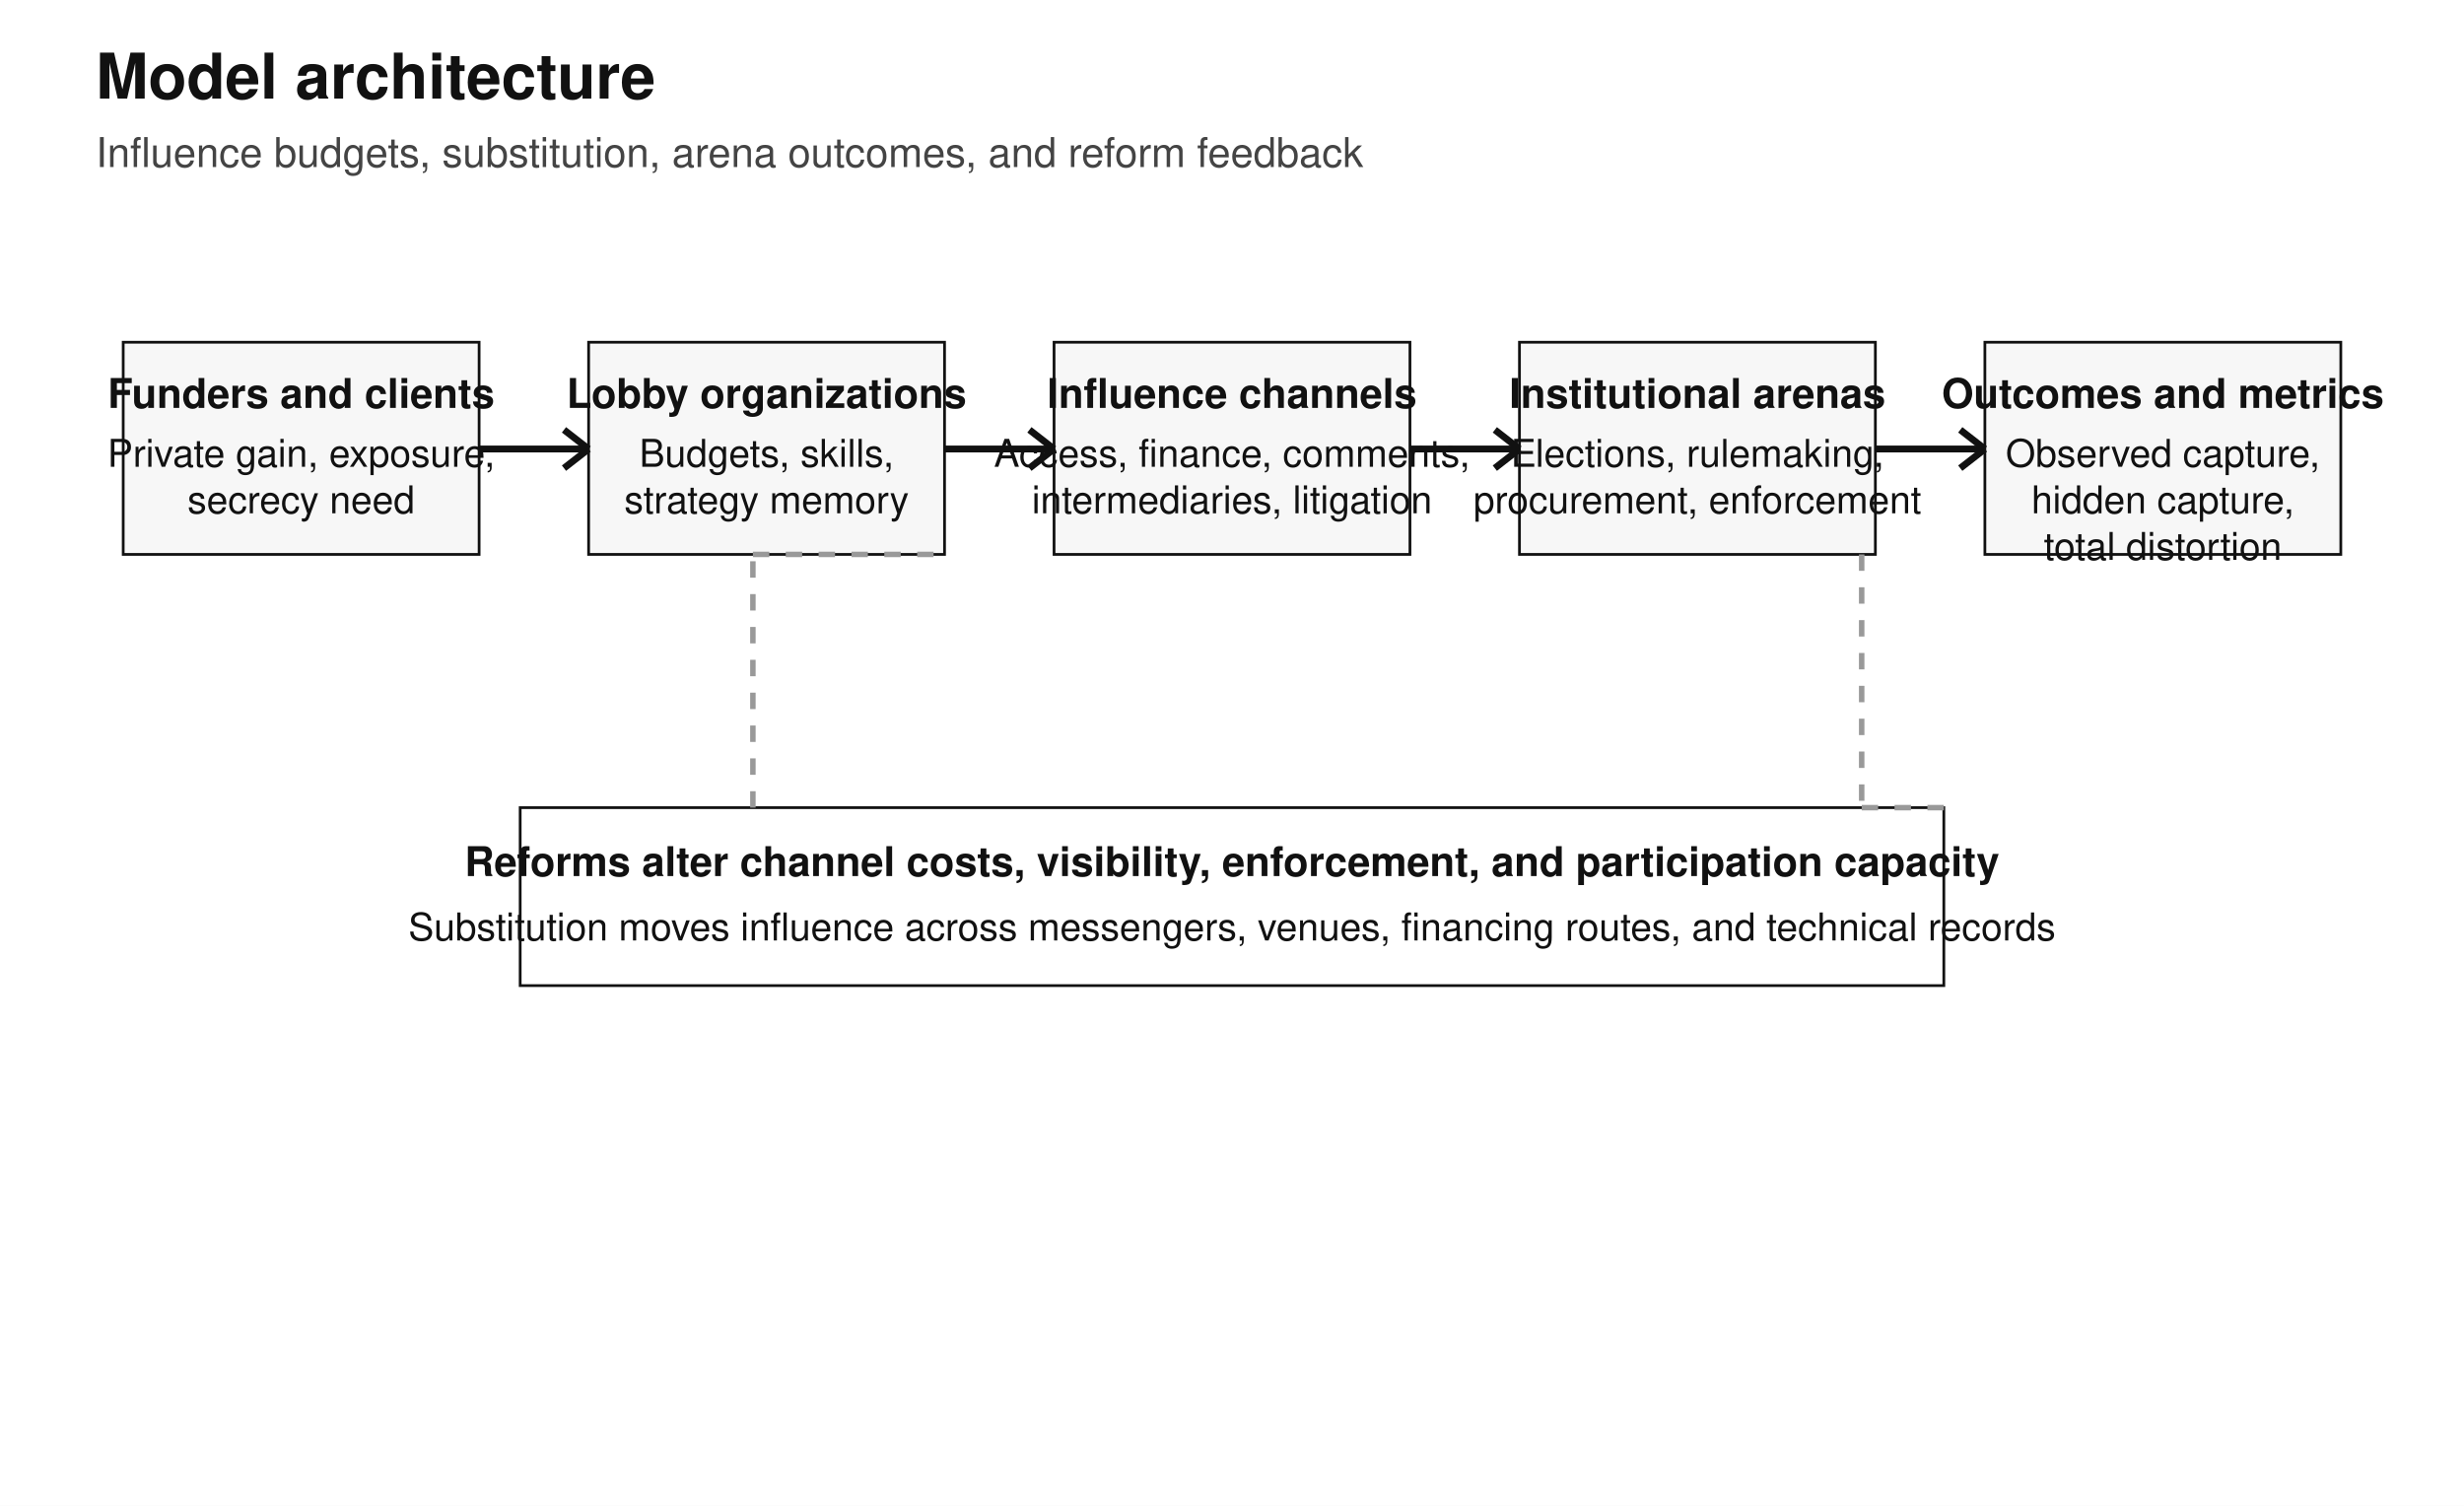
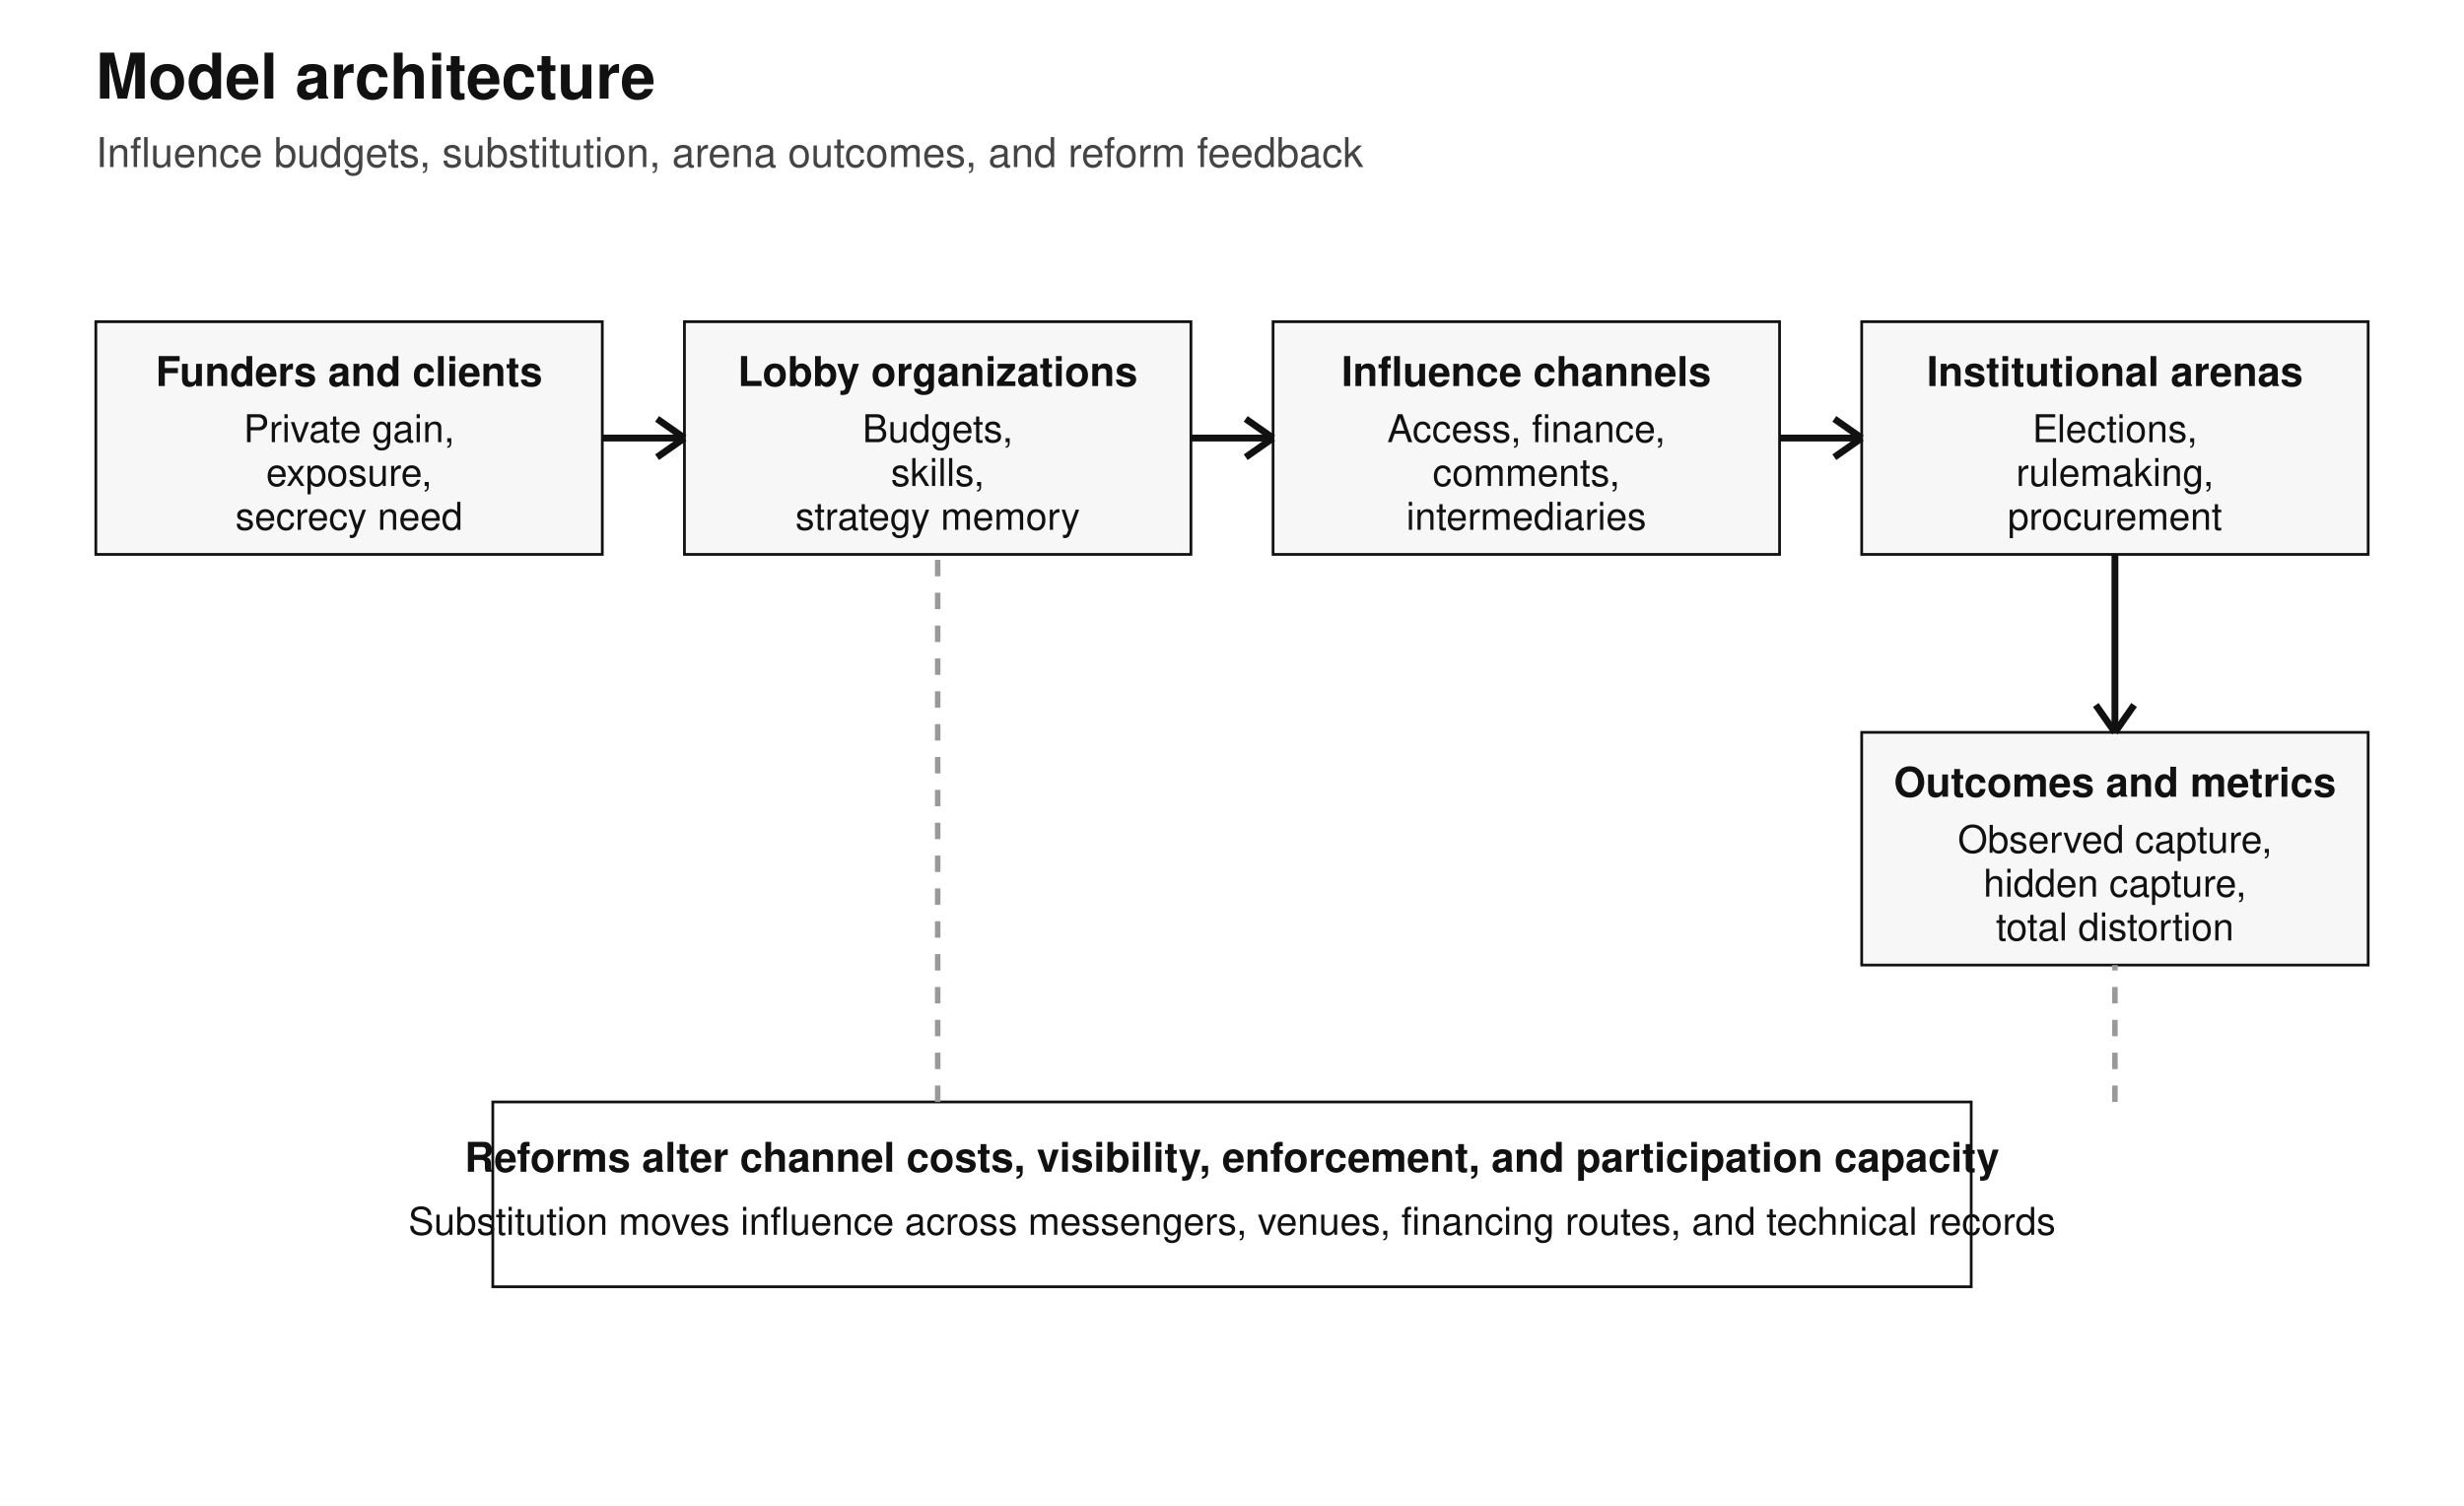
<svg xmlns="http://www.w3.org/2000/svg" width="1800px" height="1100px" viewBox="0 0 1800 1100" role="img">
  <style>
text { font-family: Helvetica, Arial, sans-serif; font-size: 34px; fill: #111; }
.title { font-size: 46px; font-weight: 700; }
.subtitle { font-size: 30px; fill: #444; }
.small, .tick, .label { font-size: 28px; }
.point-number { font-size: 22px; fill: #fff; font-weight: 700; }
.arch-title { font-size: 30px; font-weight: 700; }
.axis { stroke: #111; stroke-width: 5; fill: none; }
.grid { stroke: #d8d8d8; stroke-width: 3; fill: none; }
.segment, .point, .legend-swatch, .arch-box { stroke: #111; stroke-width: 2; }
.warning-zone { stroke: none; }
.label-box { fill: #fff; stroke: #111; stroke-width: 2; }
.leader { stroke: #333; stroke-width: 2; fill: none; stroke-dasharray: 8 8; }
.threshold { stroke: #999; stroke-width: 4; fill: none; stroke-dasharray: 12 12; }
.series-primary { stroke: #111; stroke-width: 8; fill: none; }
.series-secondary { stroke: #777; stroke-width: 8; fill: none; stroke-dasharray: 24 18; }
</style>
  <rect width="100%" height="100%" fill="#fff" />
  <text x="70" y="72" text-anchor="start" class="title">Model architecture</text>
  <text x="70" y="122" text-anchor="start" class="subtitle">Influence budgets, substitution, arena outcomes, and reform feedback</text>
-   <rect x="90" y="250" width="260" height="155" fill="#f7f7f7" class="arch-box" />
-   <text x="220" y="298" text-anchor="middle" class="arch-title">Funders and clients</text>
-   <text x="220" y="341" text-anchor="middle" class="small">Private gain, exposure,</text>
-   <text x="220" y="375" text-anchor="middle" class="small">secrecy need</text>
-   <rect x="430" y="250" width="260" height="155" fill="#f7f7f7" class="arch-box" />
-   <text x="560" y="298" text-anchor="middle" class="arch-title">Lobby organizations</text>
-   <text x="560" y="341" text-anchor="middle" class="small">Budgets, skills,</text>
-   <text x="560" y="375" text-anchor="middle" class="small">strategy memory</text>
-   <rect x="770" y="250" width="260" height="155" fill="#f7f7f7" class="arch-box" />
-   <text x="900" y="298" text-anchor="middle" class="arch-title">Influence channels</text>
-   <text x="900" y="341" text-anchor="middle" class="small">Access, finance, comments,</text>
-   <text x="900" y="375" text-anchor="middle" class="small">intermediaries, litigation</text>
-   <rect x="1110" y="250" width="260" height="155" fill="#f7f7f7" class="arch-box" />
-   <text x="1240" y="298" text-anchor="middle" class="arch-title">Institutional arenas</text>
-   <text x="1240" y="341" text-anchor="middle" class="small">Elections, rulemaking,</text>
-   <text x="1240" y="375" text-anchor="middle" class="small">procurement, enforcement</text>
-   <rect x="1450" y="250" width="260" height="155" fill="#f7f7f7" class="arch-box" />
-   <text x="1580" y="298" text-anchor="middle" class="arch-title">Outcomes and metrics</text>
-   <text x="1580" y="341" text-anchor="middle" class="small">Observed capture,</text>
-   <text x="1580" y="375" text-anchor="middle" class="small">hidden capture,</text>
-   <text x="1580" y="409" text-anchor="middle" class="small">total distortion</text>
-   <line x1="350" y1="328" x2="430" y2="328" class="axis" />
-   <line x1="412" y1="314" x2="430" y2="328" class="axis" />
-   <line x1="412" y1="342" x2="430" y2="328" class="axis" />
-   <line x1="690" y1="328" x2="770" y2="328" class="axis" />
-   <line x1="752" y1="314" x2="770" y2="328" class="axis" />
-   <line x1="752" y1="342" x2="770" y2="328" class="axis" />
-   <line x1="1030" y1="328" x2="1110" y2="328" class="axis" />
-   <line x1="1092" y1="314" x2="1110" y2="328" class="axis" />
-   <line x1="1092" y1="342" x2="1110" y2="328" class="axis" />
-   <line x1="1370" y1="328" x2="1450" y2="328" class="axis" />
-   <line x1="1432" y1="314" x2="1450" y2="328" class="axis" />
-   <line x1="1432" y1="342" x2="1450" y2="328" class="axis" />
-   <rect x="380" y="590" width="1040" height="130" fill="#ffffff" class="arch-box" />
-   <text x="900" y="640" text-anchor="middle" class="arch-title">Reforms alter channel costs, visibility, enforcement, and participation capacity</text>
-   <text x="900" y="687" text-anchor="middle" class="small">Substitution moves influence across messengers, venues, financing routes, and technical records</text>
-   <line x1="1360" y1="405" x2="1360" y2="590" class="threshold" />
-   <line x1="1360" y1="590" x2="1420" y2="590" class="threshold" />
-   <line x1="550" y1="590" x2="550" y2="405" class="threshold" />
-   <line x1="550" y1="405" x2="690" y2="405" class="threshold" />
+   <rect x="70" y="235" width="370" height="170" fill="#f7f7f7" class="arch-box" />
+   <text x="255" y="282" text-anchor="middle" class="arch-title">Funders and clients</text>
+   <text x="255" y="323" text-anchor="middle" class="small">Private gain,</text>
+   <text x="255" y="355" text-anchor="middle" class="small">exposure,</text>
+   <text x="255" y="387" text-anchor="middle" class="small">secrecy need</text>
+   <rect x="500" y="235" width="370" height="170" fill="#f7f7f7" class="arch-box" />
+   <text x="685" y="282" text-anchor="middle" class="arch-title">Lobby organizations</text>
+   <text x="685" y="323" text-anchor="middle" class="small">Budgets,</text>
+   <text x="685" y="355" text-anchor="middle" class="small">skills,</text>
+   <text x="685" y="387" text-anchor="middle" class="small">strategy memory</text>
+   <rect x="930" y="235" width="370" height="170" fill="#f7f7f7" class="arch-box" />
+   <text x="1115" y="282" text-anchor="middle" class="arch-title">Influence channels</text>
+   <text x="1115" y="323" text-anchor="middle" class="small">Access, finance,</text>
+   <text x="1115" y="355" text-anchor="middle" class="small">comments,</text>
+   <text x="1115" y="387" text-anchor="middle" class="small">intermediaries</text>
+   <rect x="1360" y="235" width="370" height="170" fill="#f7f7f7" class="arch-box" />
+   <text x="1545" y="282" text-anchor="middle" class="arch-title">Institutional arenas</text>
+   <text x="1545" y="323" text-anchor="middle" class="small">Elections,</text>
+   <text x="1545" y="355" text-anchor="middle" class="small">rulemaking,</text>
+   <text x="1545" y="387" text-anchor="middle" class="small">procurement</text>
+   <rect x="1360" y="535" width="370" height="170" fill="#f7f7f7" class="arch-box" />
+   <text x="1545" y="582" text-anchor="middle" class="arch-title">Outcomes and metrics</text>
+   <text x="1545" y="623" text-anchor="middle" class="small">Observed capture,</text>
+   <text x="1545" y="655" text-anchor="middle" class="small">hidden capture,</text>
+   <text x="1545" y="687" text-anchor="middle" class="small">total distortion</text>
+   <line x1="440" y1="320" x2="500" y2="320" class="axis" />
+   <line x1="480" y1="306" x2="500" y2="320" class="axis" />
+   <line x1="480" y1="334" x2="500" y2="320" class="axis" />
+   <line x1="870" y1="320" x2="930" y2="320" class="axis" />
+   <line x1="910" y1="306" x2="930" y2="320" class="axis" />
+   <line x1="910" y1="334" x2="930" y2="320" class="axis" />
+   <line x1="1300" y1="320" x2="1360" y2="320" class="axis" />
+   <line x1="1340" y1="306" x2="1360" y2="320" class="axis" />
+   <line x1="1340" y1="334" x2="1360" y2="320" class="axis" />
+   <line x1="1545" y1="405" x2="1545" y2="535" class="axis" />
+   <line x1="1531" y1="515" x2="1545" y2="535" class="axis" />
+   <line x1="1559" y1="515" x2="1545" y2="535" class="axis" />
+   <rect x="360" y="805" width="1080" height="135" fill="#ffffff" class="arch-box" />
+   <text x="900" y="856" text-anchor="middle" class="arch-title">Reforms alter channel costs, visibility, enforcement, and participation capacity</text>
+   <text x="900" y="902" text-anchor="middle" class="small">Substitution moves influence across messengers, venues, financing routes, and technical records</text>
+   <line x1="685" y1="805" x2="685" y2="405" class="threshold" />
+   <line x1="1545" y1="805" x2="1545" y2="705" class="threshold" />
</svg>
